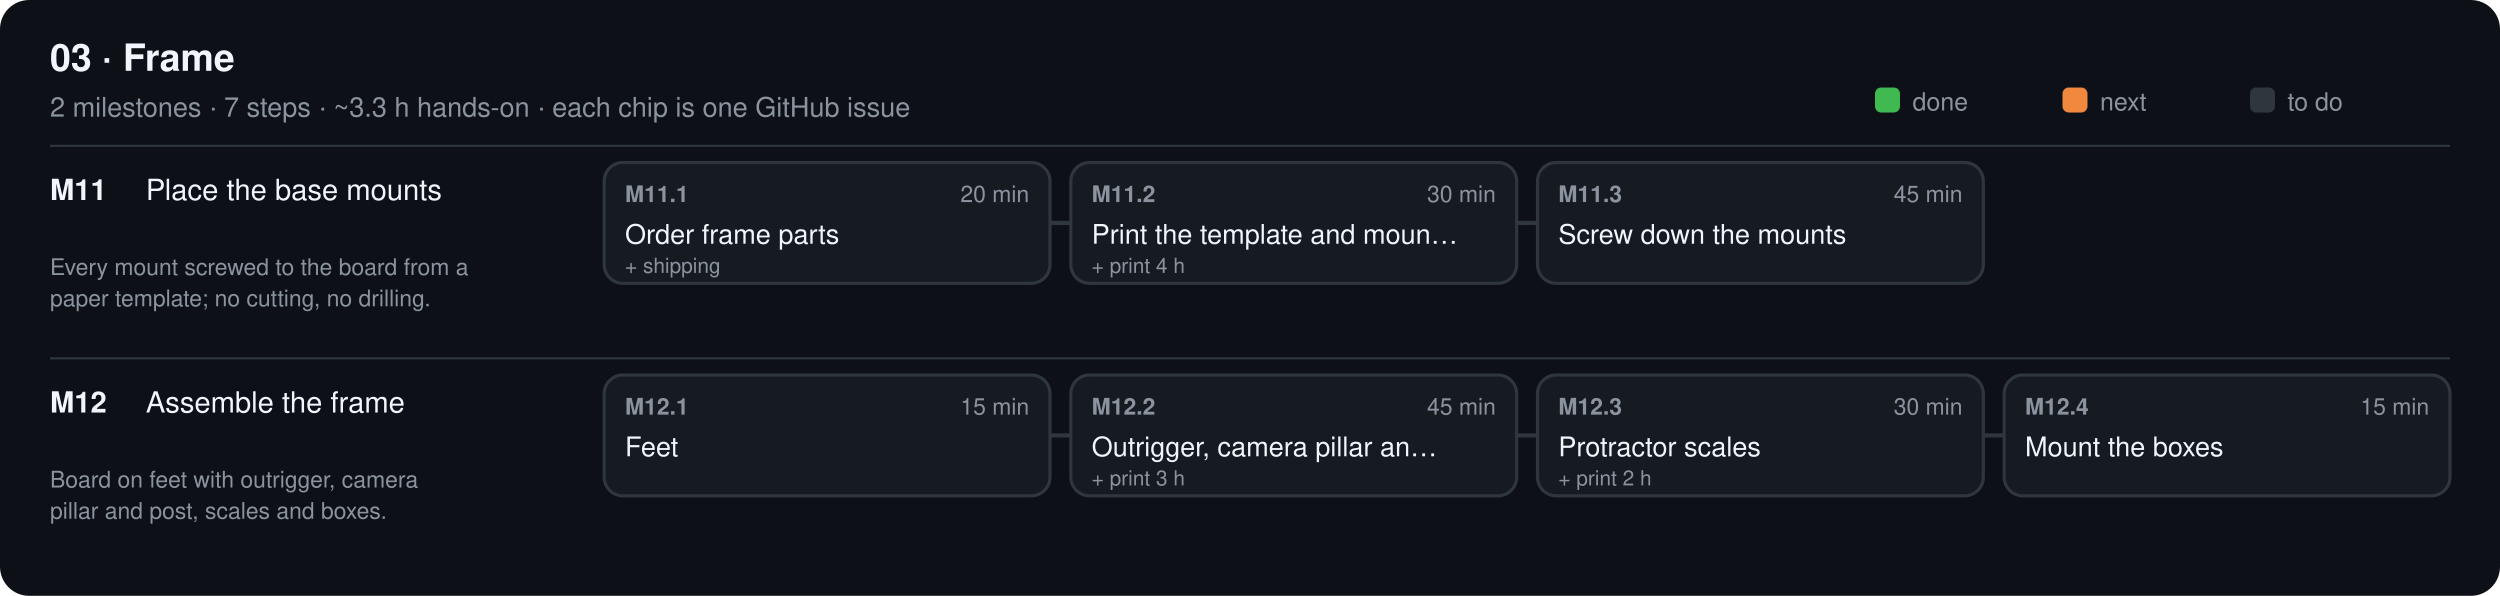
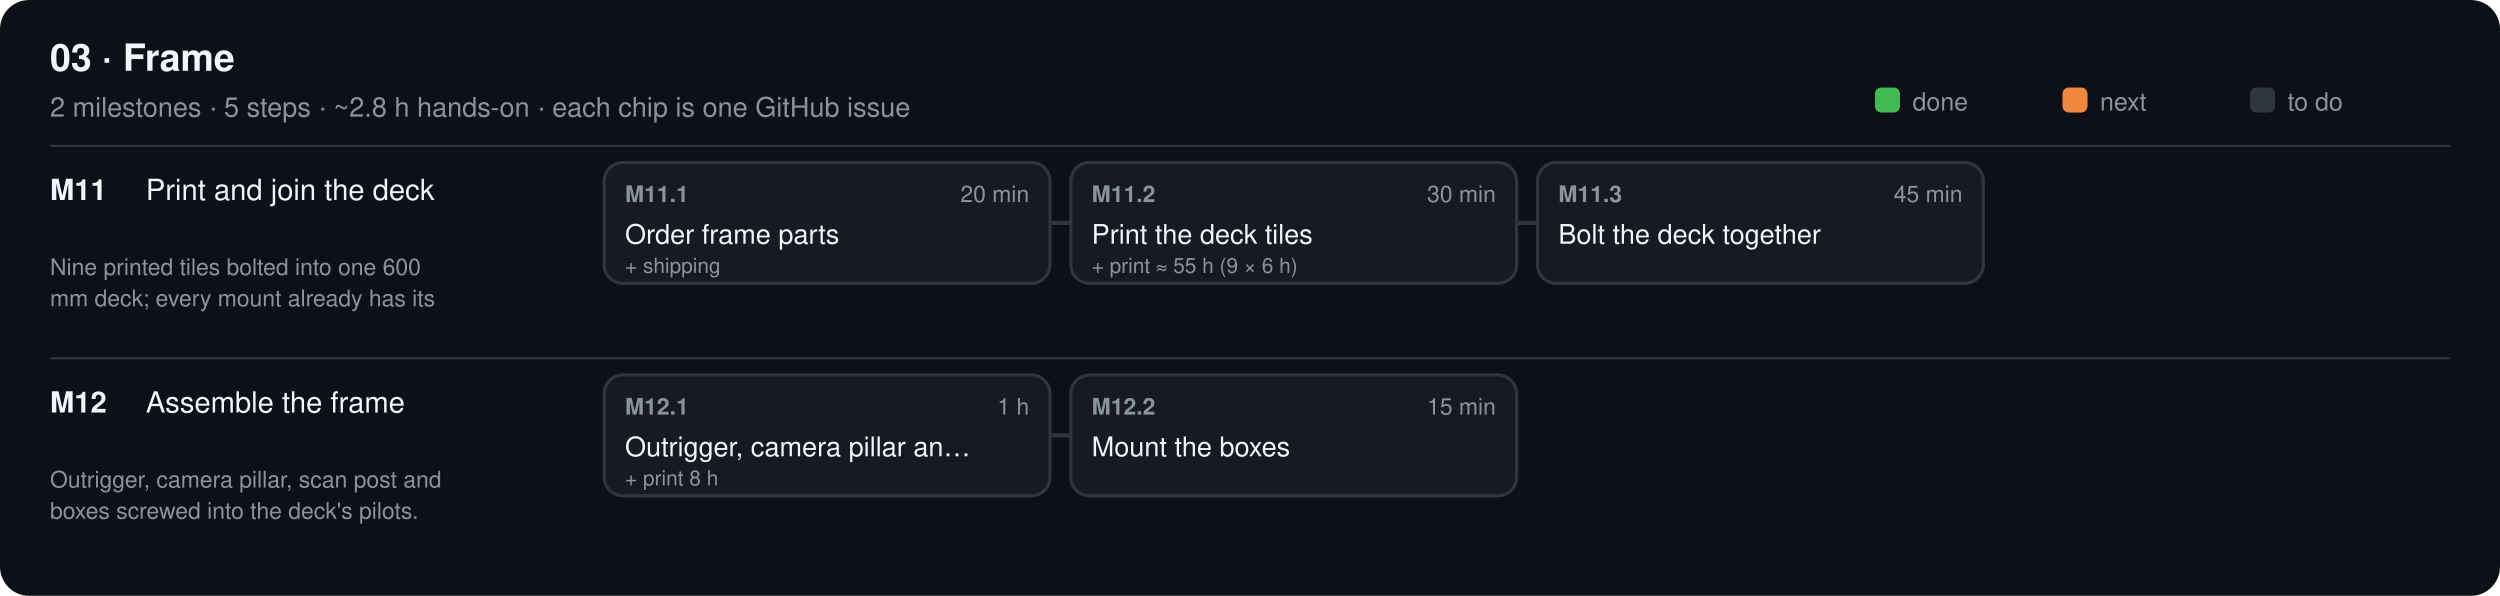
<svg xmlns="http://www.w3.org/2000/svg" viewBox="0 0 1200 286" font-family="Segoe UI,Helvetica,Arial,sans-serif">
  <style>.t{fill:#f0f6fc} .m{fill:#8b949e} .b{font-weight:600}</style>
  <rect width="1200" height="286" rx="14" fill="#0d1117" />
  <text x="24" y="34" class="t b" font-size="18">03 · Frame</text>
-   <text x="24" y="56" class="m" font-size="13">2 milestones · 7 steps · ~3.3 h hands-on · each chip is one GitHub issue</text>
+   <text x="24" y="56" class="m" font-size="13">2 milestones · 5 steps · ~2.8 h hands-on · each chip is one GitHub issue</text>
  <rect x="900" y="42" width="12" height="12" rx="3" fill="#3fb950" />
  <text x="918" y="53" class="m" font-size="12">done</text>
  <rect x="990" y="42" width="12" height="12" rx="3" fill="#f0883e" />
  <text x="1008" y="53" class="m" font-size="12">next</text>
  <rect x="1080" y="42" width="12" height="12" rx="3" fill="#30363d" />
  <text x="1098" y="53" class="m" font-size="12">to do</text>
  <line x1="24" x2="1176" y1="70" y2="70" stroke="#30363d" stroke-width="1" />
  <text x="24" y="96" class="t b" font-size="14">M11</text>
-   <text x="70" y="96" class="t" font-size="14">Place the base mounts</text>
-   <text x="24" y="132" class="m" font-size="11">Every mount screwed to the board from a</text>
-   <text x="24" y="147" class="m" font-size="11">paper template; no cutting, no drilling.</text>
+   <text x="70" y="96" class="t" font-size="14">Print and join the deck</text>
+   <text x="24" y="132" class="m" font-size="11">Nine printed tiles bolted into one 600</text>
+   <text x="24" y="147" class="m" font-size="11">mm deck; every mount already has its</text>
  <rect x="290" y="78" width="214" height="58" rx="9" fill="#161b22" stroke="#30363d" stroke-width="1.5" />
  <text x="300" y="97" fill="#8b949e" font-size="11" class="b">M11.1</text>
  <text x="494" y="97" class="m" font-size="11" text-anchor="end">20 min</text>
  <text x="300" y="117" class="t" font-size="13">Order frame parts</text>
  <text x="300" y="131" class="m" font-size="10">+ shipping</text>
  <rect x="514" y="78" width="214" height="58" rx="9" fill="#161b22" stroke="#30363d" stroke-width="1.5" />
  <text x="524" y="97" fill="#8b949e" font-size="11" class="b">M11.2</text>
  <text x="718" y="97" class="m" font-size="11" text-anchor="end">30 min</text>
-   <text x="524" y="117" class="t" font-size="13">Print the template and moun…</text>
-   <text x="524" y="131" class="m" font-size="10">+ print 4 h</text>
+   <text x="524" y="117" class="t" font-size="13">Print the deck tiles</text>
+   <text x="524" y="131" class="m" font-size="10">+ print ≈ 55 h (9 × 6 h)</text>
  <line x1="504" x2="514" y1="107.0" y2="107.0" stroke="#30363d" stroke-width="2" />
  <rect x="738" y="78" width="214" height="58" rx="9" fill="#161b22" stroke="#30363d" stroke-width="1.5" />
  <text x="748" y="97" fill="#8b949e" font-size="11" class="b">M11.3</text>
  <text x="942" y="97" class="m" font-size="11" text-anchor="end">45 min</text>
-   <text x="748" y="117" class="t" font-size="13">Screw down the mounts</text>
+   <text x="748" y="117" class="t" font-size="13">Bolt the deck together</text>
  <line x1="728" x2="738" y1="107.0" y2="107.0" stroke="#30363d" stroke-width="2" />
  <line x1="24" x2="1176" y1="172" y2="172" stroke="#30363d" stroke-width="1" />
  <text x="24" y="198" class="t b" font-size="14">M12</text>
  <text x="70" y="198" class="t" font-size="14">Assemble the frame</text>
-   <text x="24" y="234" class="m" font-size="11">Board on feet with outrigger, camera</text>
-   <text x="24" y="249" class="m" font-size="11">pillar and post, scales and boxes.</text>
+   <text x="24" y="234" class="m" font-size="11">Outrigger, camera pillar, scan post and</text>
+   <text x="24" y="249" class="m" font-size="11">boxes screwed into the deck's pilots.</text>
  <rect x="290" y="180" width="214" height="58" rx="9" fill="#161b22" stroke="#30363d" stroke-width="1.5" />
  <text x="300" y="199" fill="#8b949e" font-size="11" class="b">M12.1</text>
-   <text x="494" y="199" class="m" font-size="11" text-anchor="end">15 min</text>
-   <text x="300" y="219" class="t" font-size="13">Feet</text>
+   <text x="494" y="199" class="m" font-size="11" text-anchor="end">1 h</text>
+   <text x="300" y="219" class="t" font-size="13">Outrigger, camera pillar an…</text>
+   <text x="300" y="233" class="m" font-size="10">+ print 8 h</text>
  <rect x="514" y="180" width="214" height="58" rx="9" fill="#161b22" stroke="#30363d" stroke-width="1.5" />
  <text x="524" y="199" fill="#8b949e" font-size="11" class="b">M12.2</text>
-   <text x="718" y="199" class="m" font-size="11" text-anchor="end">45 min</text>
-   <text x="524" y="219" class="t" font-size="13">Outrigger, camera pillar an…</text>
-   <text x="524" y="233" class="m" font-size="10">+ print 3 h</text>
+   <text x="718" y="199" class="m" font-size="11" text-anchor="end">15 min</text>
+   <text x="524" y="219" class="t" font-size="13">Mount the boxes</text>
  <line x1="504" x2="514" y1="209.0" y2="209.0" stroke="#30363d" stroke-width="2" />
-   <rect x="738" y="180" width="214" height="58" rx="9" fill="#161b22" stroke="#30363d" stroke-width="1.5" />
-   <text x="748" y="199" fill="#8b949e" font-size="11" class="b">M12.3</text>
-   <text x="942" y="199" class="m" font-size="11" text-anchor="end">30 min</text>
-   <text x="748" y="219" class="t" font-size="13">Protractor scales</text>
-   <text x="748" y="233" class="m" font-size="10">+ print 2 h</text>
-   <line x1="728" x2="738" y1="209.0" y2="209.0" stroke="#30363d" stroke-width="2" />
-   <rect x="962" y="180" width="214" height="58" rx="9" fill="#161b22" stroke="#30363d" stroke-width="1.5" />
-   <text x="972" y="199" fill="#8b949e" font-size="11" class="b">M12.4</text>
-   <text x="1166" y="199" class="m" font-size="11" text-anchor="end">15 min</text>
-   <text x="972" y="219" class="t" font-size="13">Mount the boxes</text>
-   <line x1="952" x2="962" y1="209.0" y2="209.0" stroke="#30363d" stroke-width="2" />
</svg>
